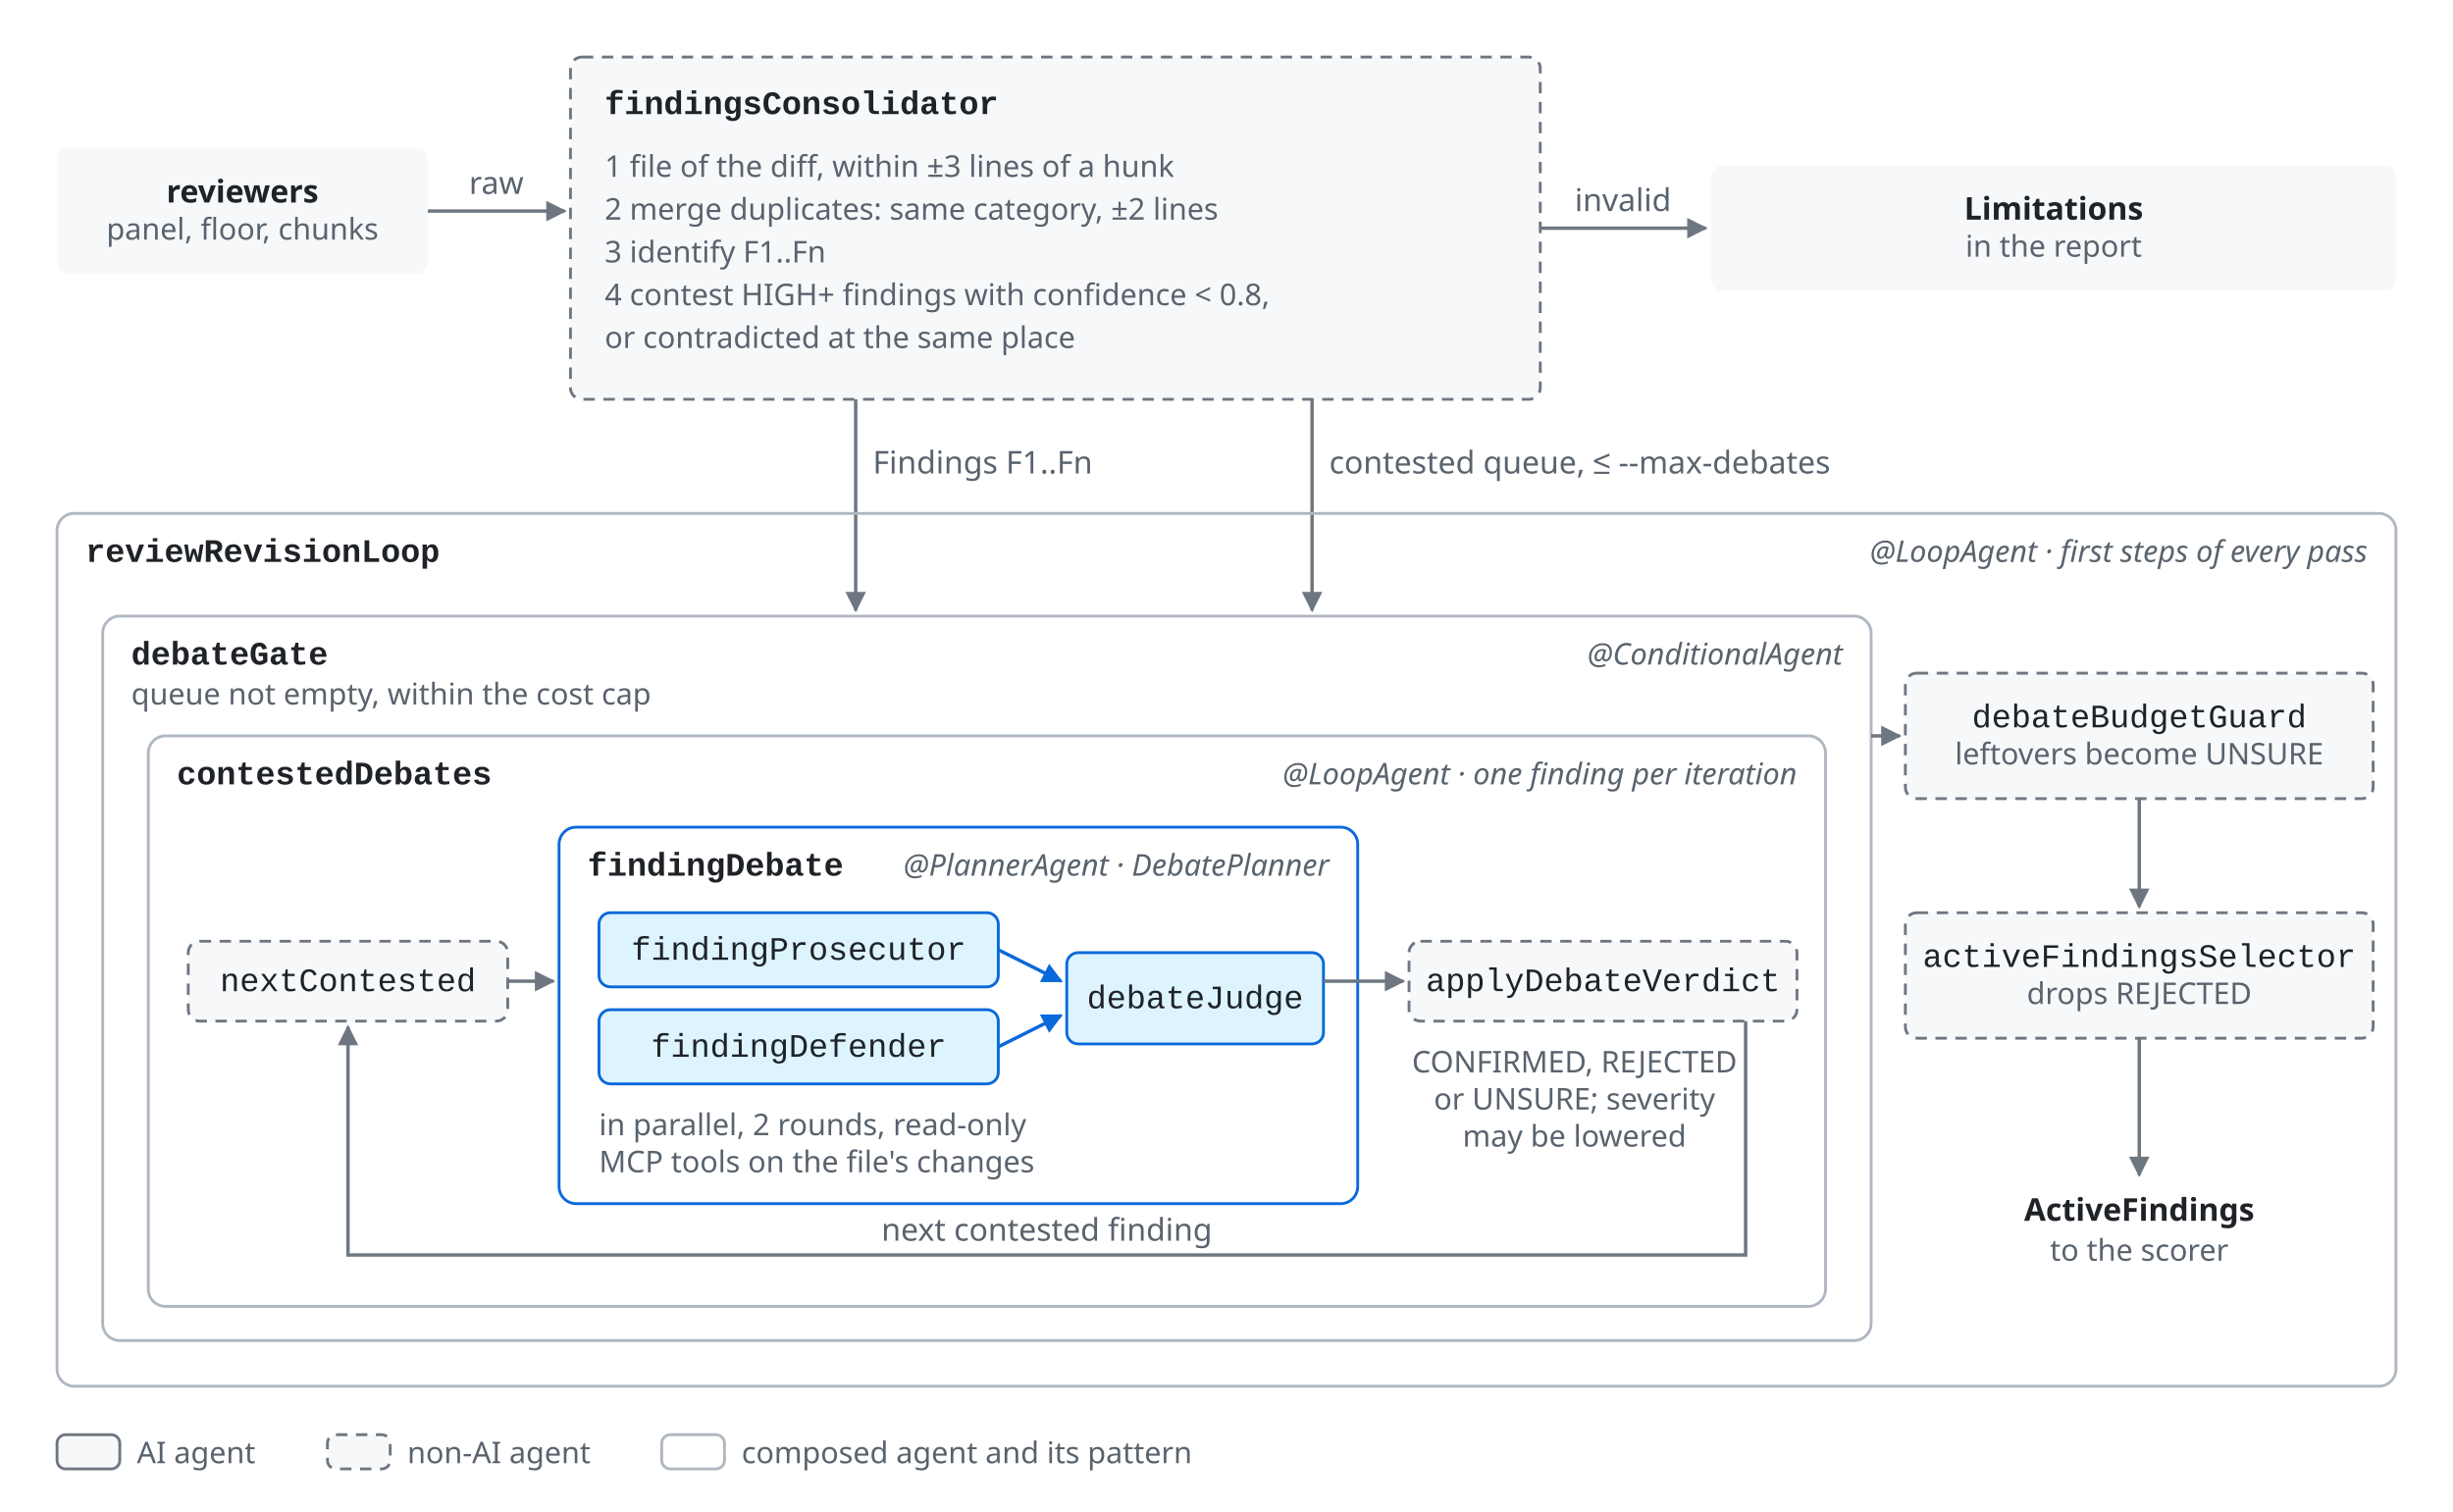
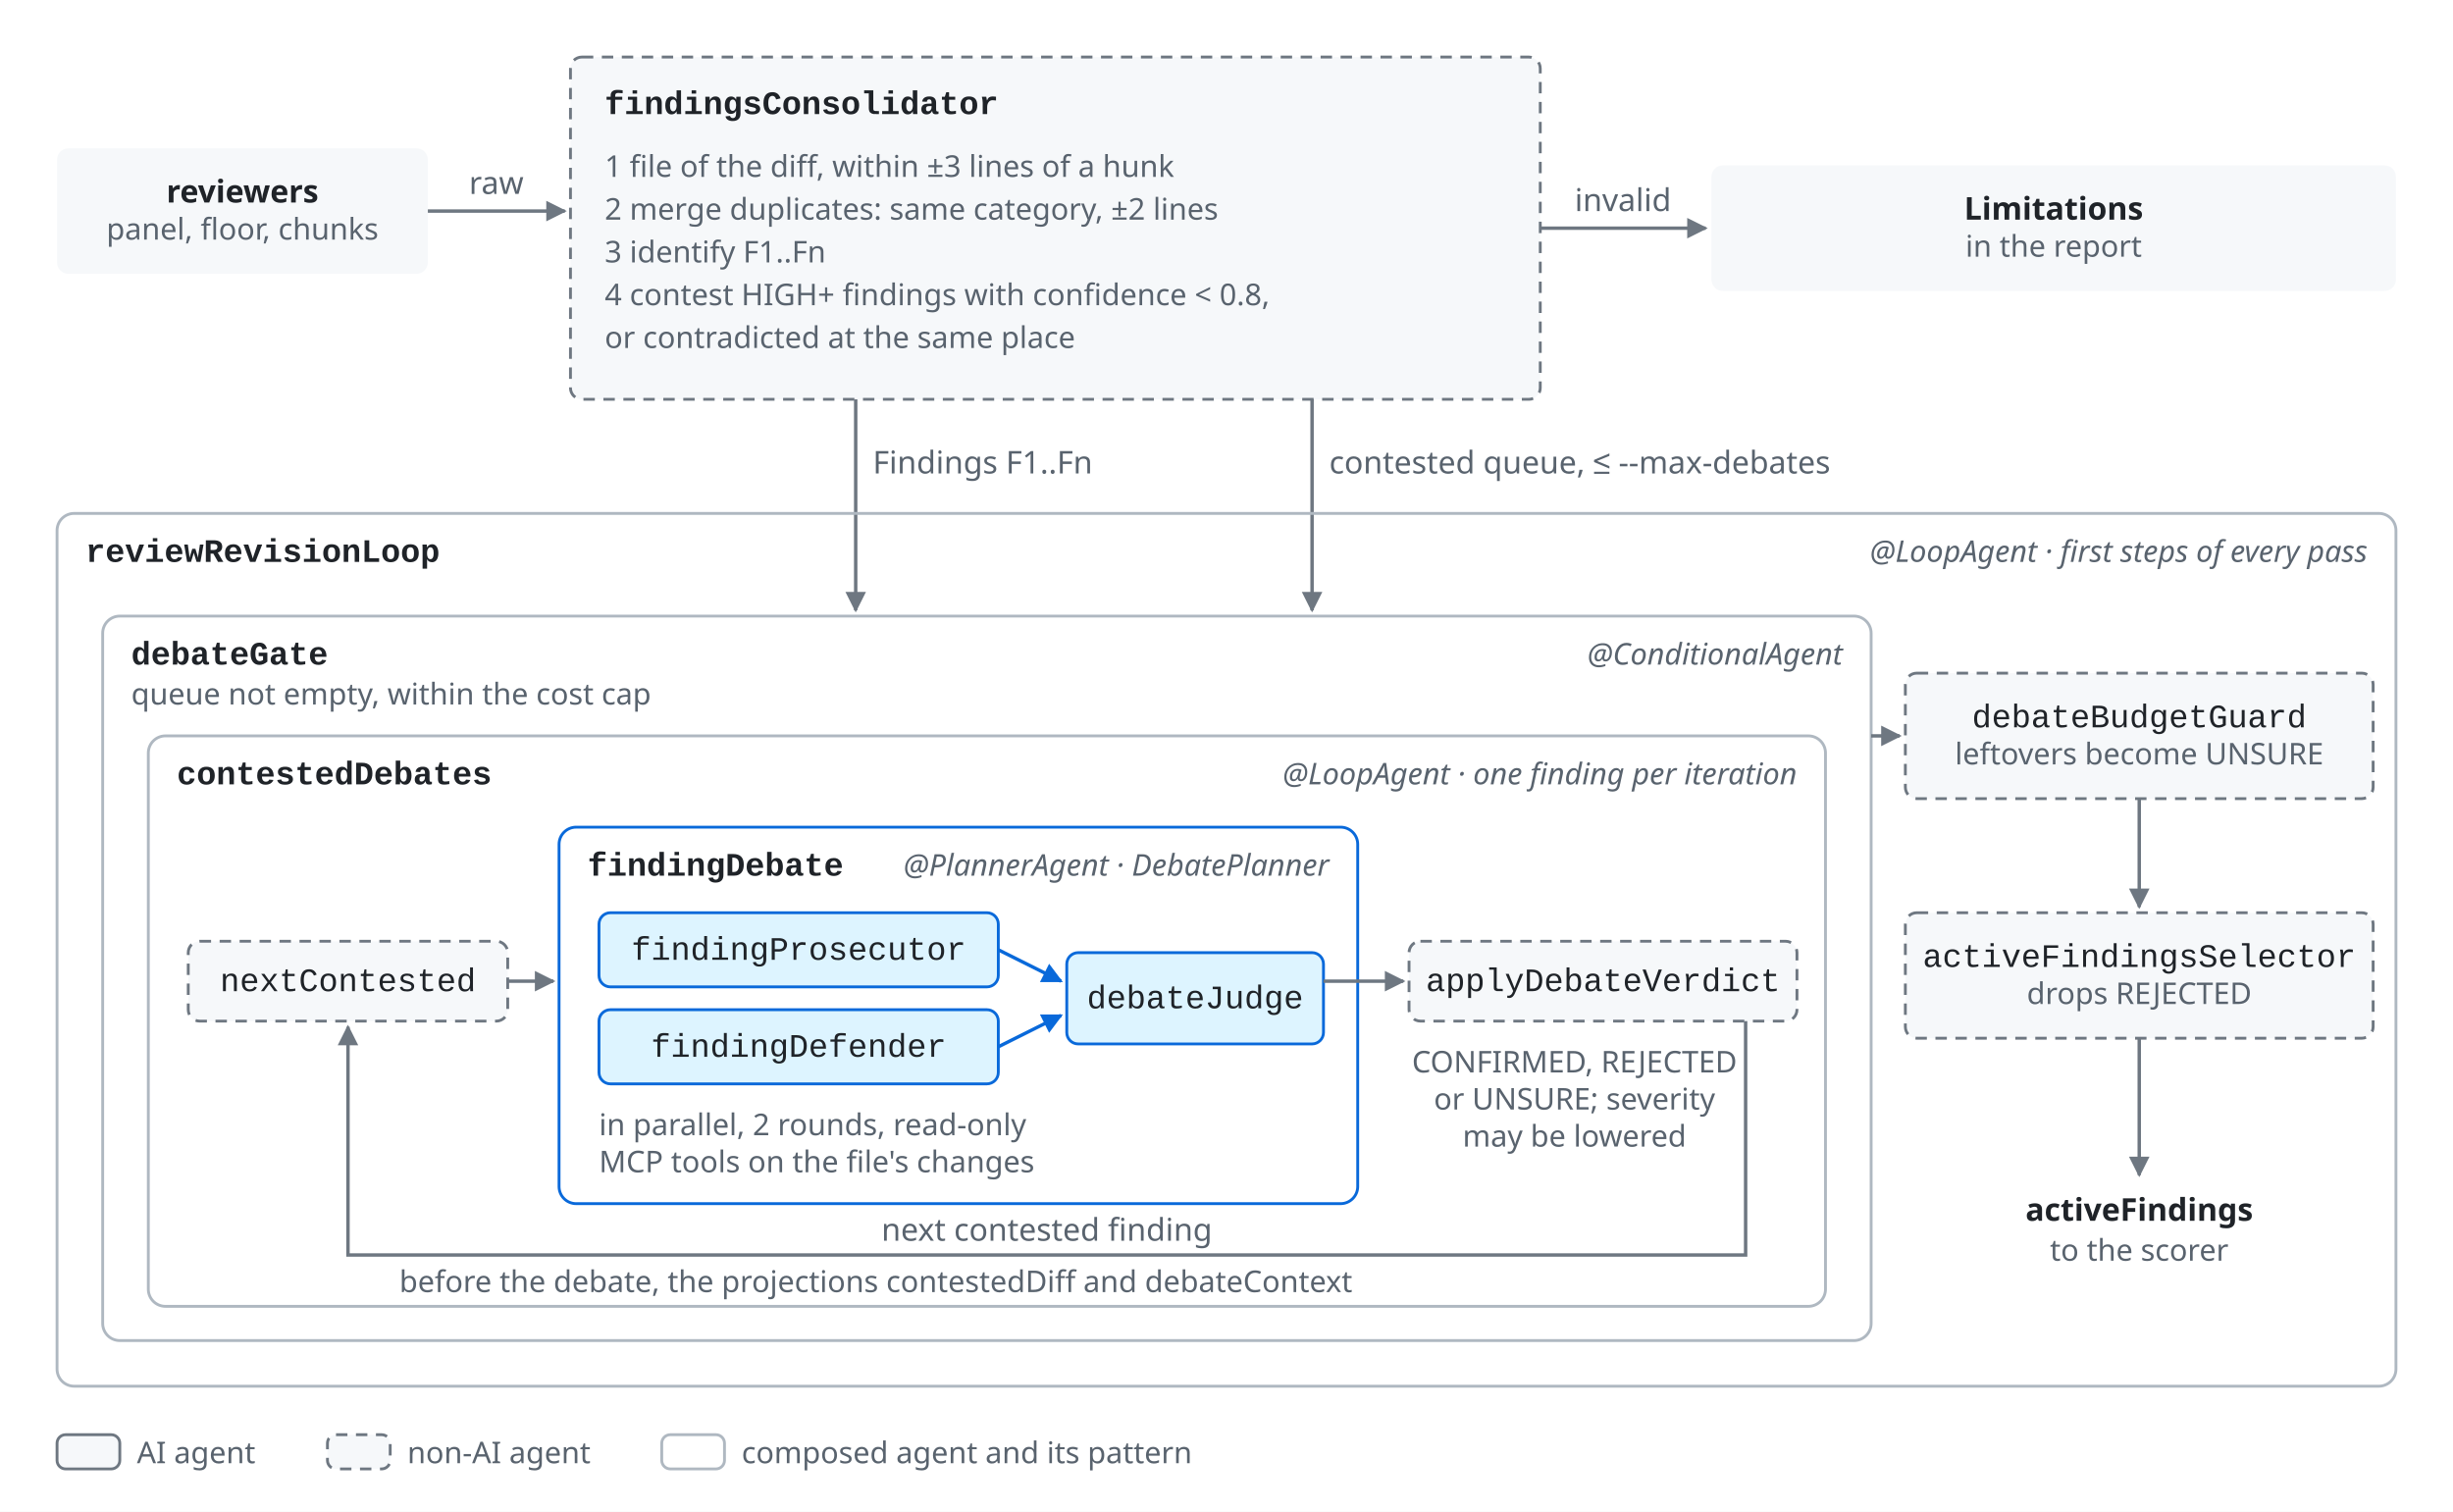
<svg xmlns="http://www.w3.org/2000/svg" viewBox="0 0 860 530" width="860" height="530" role="img" aria-label="Findings: findingsConsolidator validates the location of every raw finding, merges duplicates, numbers them and queues the doubtful ones; in each pass of reviewRevisionLoop, debateGate runs contestedDebates over the queue, where findingDebate, a planner agent with the DebatePlanner, lets a prosecutor and a defender argue with read-only tools before the judge decides; debateBudgetGuard marks what is left as unsure and activeFindingsSelector drops rejected findings.">
  <style>
.bg{fill:#ffffff}
text{font-family:-apple-system,BlinkMacSystemFont,"Segoe UI","Noto Sans",Helvetica,Arial,sans-serif;font-size:11px;fill:#1f2328}
.n{font-family:ui-monospace,SFMono-Regular,"SF Mono",Menlo,Consolas,"Liberation Mono",monospace;font-size:11.5px}
.h{font-weight:600}
.r{font-weight:400}
.s,.p,.l{fill:#59636e}
.s{font-size:10.5px}
.p{font-style:italic;font-size:10.5px}
.k{font-size:10px;letter-spacing:.08em;fill:#59636e;font-weight:600}
.box{fill:#f6f8fa;stroke:#6e7781}
.code{stroke-dasharray:4 3}
.grp{fill:none;stroke:#afb8c1}
.lane{fill:#f6f8fa;stroke:none}
.ghost{fill:none;stroke-dasharray:3 3}
.e{fill:none;stroke:#6e7781;stroke-width:1.2}
.ah{fill:#6e7781}
.acc.box{fill:#ddf4ff;stroke:#0969da}
.acc.grp,.acc.ghost,.acc.e{stroke:#0969da}
.acc.ghost{fill:none}
.acc.ah,text.acc{fill:#0969da}
@media (prefers-color-scheme:dark){
.bg{fill:#0d1117}
text{fill:#e6edf3}
.s,.p,.l,.k{fill:#9198a1}
.box{fill:#161b22;stroke:#8b949e}
.grp{stroke:#3d444d}
.lane{fill:#151b23}
.e{stroke:#8b949e}
.ah{fill:#8b949e}
.acc.box{fill:#0f2541;stroke:#4493f8}
.acc.grp,.acc.ghost,.acc.e{stroke:#4493f8}
.acc.ah,text.acc{fill:#4493f8}
.acc.ghost{fill:none}
}
</style>
  <defs>
    <marker id="a" viewBox="0 0 10 10" refX="9" refY="5" markerWidth="6" markerHeight="6" orient="auto-start-reverse">
      <path d="M0,0L10,5L0,10z" class="ah" />
    </marker>
    <marker id="aa" viewBox="0 0 10 10" refX="9" refY="5" markerWidth="6" markerHeight="6" orient="auto-start-reverse">
      <path d="M0,0L10,5L0,10z" class="ah acc" />
    </marker>
  </defs>
  <rect width="860" height="530" class="bg" />
  <rect x="20" y="52" width="130" height="44" rx="4" class="lane" />
  <text x="85" y="71" class="h" text-anchor="middle">reviewers</text>
  <text x="85" y="84" class="s" text-anchor="middle">panel, floor, chunks</text>
  <rect x="200" y="20" width="340" height="120" rx="4" class="box code" />
  <text x="212" y="40" class="n h">findingsConsolidator</text>
  <text x="212" y="62" class="s">1  file of the diff, within ±3 lines of a hunk</text>
  <text x="212" y="77" class="s">2  merge duplicates: same category, ±2 lines</text>
  <text x="212" y="92" class="s">3  identify F1..Fn</text>
  <text x="212" y="107" class="s">4  contest HIGH+ findings with confidence &lt; 0.8,</text>
  <text x="212" y="122" class="s">    or contradicted at the same place</text>
  <polyline points="150,74 198,74" class="e" marker-end="url(#a)" />
  <text x="174" y="68" class="l" text-anchor="middle">raw</text>
  <rect x="600" y="58" width="240" height="44" rx="4" class="lane" />
  <text x="720" y="77" class="h" text-anchor="middle">Limitations</text>
  <text x="720" y="90" class="s" text-anchor="middle">in the report</text>
  <polyline points="540,80 598,80" class="e" marker-end="url(#a)" />
  <text x="569" y="74" class="l" text-anchor="middle">invalid</text>
  <polyline points="300,140 300,214" class="e" marker-end="url(#a)" />
  <text x="306" y="166" class="l">Findings F1..Fn</text>
  <polyline points="460,140 460,214" class="e" marker-end="url(#a)" />
  <text x="466" y="166" class="l">contested queue, ≤ --max-debates</text>
  <rect x="20" y="180" width="820" height="306" rx="6" class="grp" />
  <text x="30" y="197" class="n h">reviewRevisionLoop</text>
  <text x="830" y="197" class="p" text-anchor="end">@LoopAgent · first steps of every pass</text>
  <rect x="36" y="216" width="620" height="254" rx="6" class="grp" />
  <text x="46" y="233" class="n h">debateGate</text>
  <text x="646" y="233" class="p" text-anchor="end">@ConditionalAgent</text>
  <text x="46" y="247" class="s">queue not empty, within the cost cap</text>
  <rect x="52" y="258" width="588" height="200" rx="6" class="grp" />
  <text x="62" y="275" class="n h">contestedDebates</text>
  <text x="630" y="275" class="p" text-anchor="end">@LoopAgent · one finding per iteration</text>
  <rect x="66" y="330" width="112" height="28" rx="4" class="box code" />
  <text x="122" y="347.5" class="n" text-anchor="middle">nextContested</text>
+   <text x="140" y="453" class="s">before the debate, the projections contestedDiff and debateContext</text>
  <rect x="196" y="290" width="280" height="132" rx="6" class="grp acc" />
  <text x="206" y="307" class="n h">findingDebate</text>
  <text x="466" y="307" class="p" text-anchor="end">@PlannerAgent · DebatePlanner</text>
  <rect x="210" y="320" width="140" height="26" rx="4" class="box acc" />
  <text x="280" y="336.5" class="n" text-anchor="middle">findingProsecutor</text>
  <rect x="210" y="354" width="140" height="26" rx="4" class="box acc" />
  <text x="280" y="370.5" class="n" text-anchor="middle">findingDefender</text>
  <text x="210" y="398" class="s">in parallel, 2 rounds, read-only</text>
  <text x="210" y="411" class="s">MCP tools on the file's changes</text>
  <rect x="374" y="334" width="90" height="32" rx="4" class="box acc" />
  <text x="419" y="353.5" class="n" text-anchor="middle">debateJudge</text>
  <polyline points="350,333 372,344" class="e acc" marker-end="url(#aa)" />
  <polyline points="350,367 372,356" class="e acc" marker-end="url(#aa)" />
  <rect x="494" y="330" width="136" height="28" rx="4" class="box code" />
  <text x="562" y="347.5" class="n" text-anchor="middle">applyDebateVerdict</text>
  <polyline points="178,344 194,344" class="e" marker-end="url(#a)" />
  <polyline points="464,344 492,344" class="e" marker-end="url(#a)" />
  <text x="552" y="376" class="s" text-anchor="middle">CONFIRMED, REJECTED</text>
  <text x="552" y="389" class="s" text-anchor="middle">or UNSURE; severity</text>
  <text x="552" y="402" class="s" text-anchor="middle">may be lowered</text>
  <polyline points="612,358 612,440 122,440 122,360" class="e" marker-end="url(#a)" />
  <text x="367" y="435" class="l" text-anchor="middle">next contested finding</text>
  <rect x="668" y="236" width="164" height="44" rx="4" class="box code" />
  <text x="750" y="255" class="n" text-anchor="middle">debateBudgetGuard</text>
  <text x="750" y="268" class="s" text-anchor="middle">leftovers become UNSURE</text>
  <rect x="668" y="320" width="164" height="44" rx="4" class="box code" />
  <text x="750" y="339" class="n" text-anchor="middle">activeFindingsSelector</text>
  <text x="750" y="352" class="s" text-anchor="middle">drops REJECTED</text>
  <polyline points="656,258 666,258" class="e" marker-end="url(#a)" />
  <polyline points="750,280 750,318" class="e" marker-end="url(#a)" />
  <polyline points="750,364 750,412" class="e" marker-end="url(#a)" />
-   <text x="750" y="428" class="h" text-anchor="middle">ActiveFindings</text>
+   <text x="750" y="428" class="h" text-anchor="middle">activeFindings</text>
  <text x="750" y="442" class="s" text-anchor="middle">to the scorer</text>
  <rect x="20" y="503" width="22" height="12" rx="3" class="box" />
  <text x="48" y="513" class="s">AI agent</text>
  <rect x="114.8" y="503" width="22" height="12" rx="3" class="box code" />
  <text x="142.8" y="513" class="s">non-AI agent</text>
  <rect x="232" y="503" width="22" height="12" rx="3" class="grp" />
  <text x="260" y="513" class="s">composed agent and its pattern</text>
</svg>
